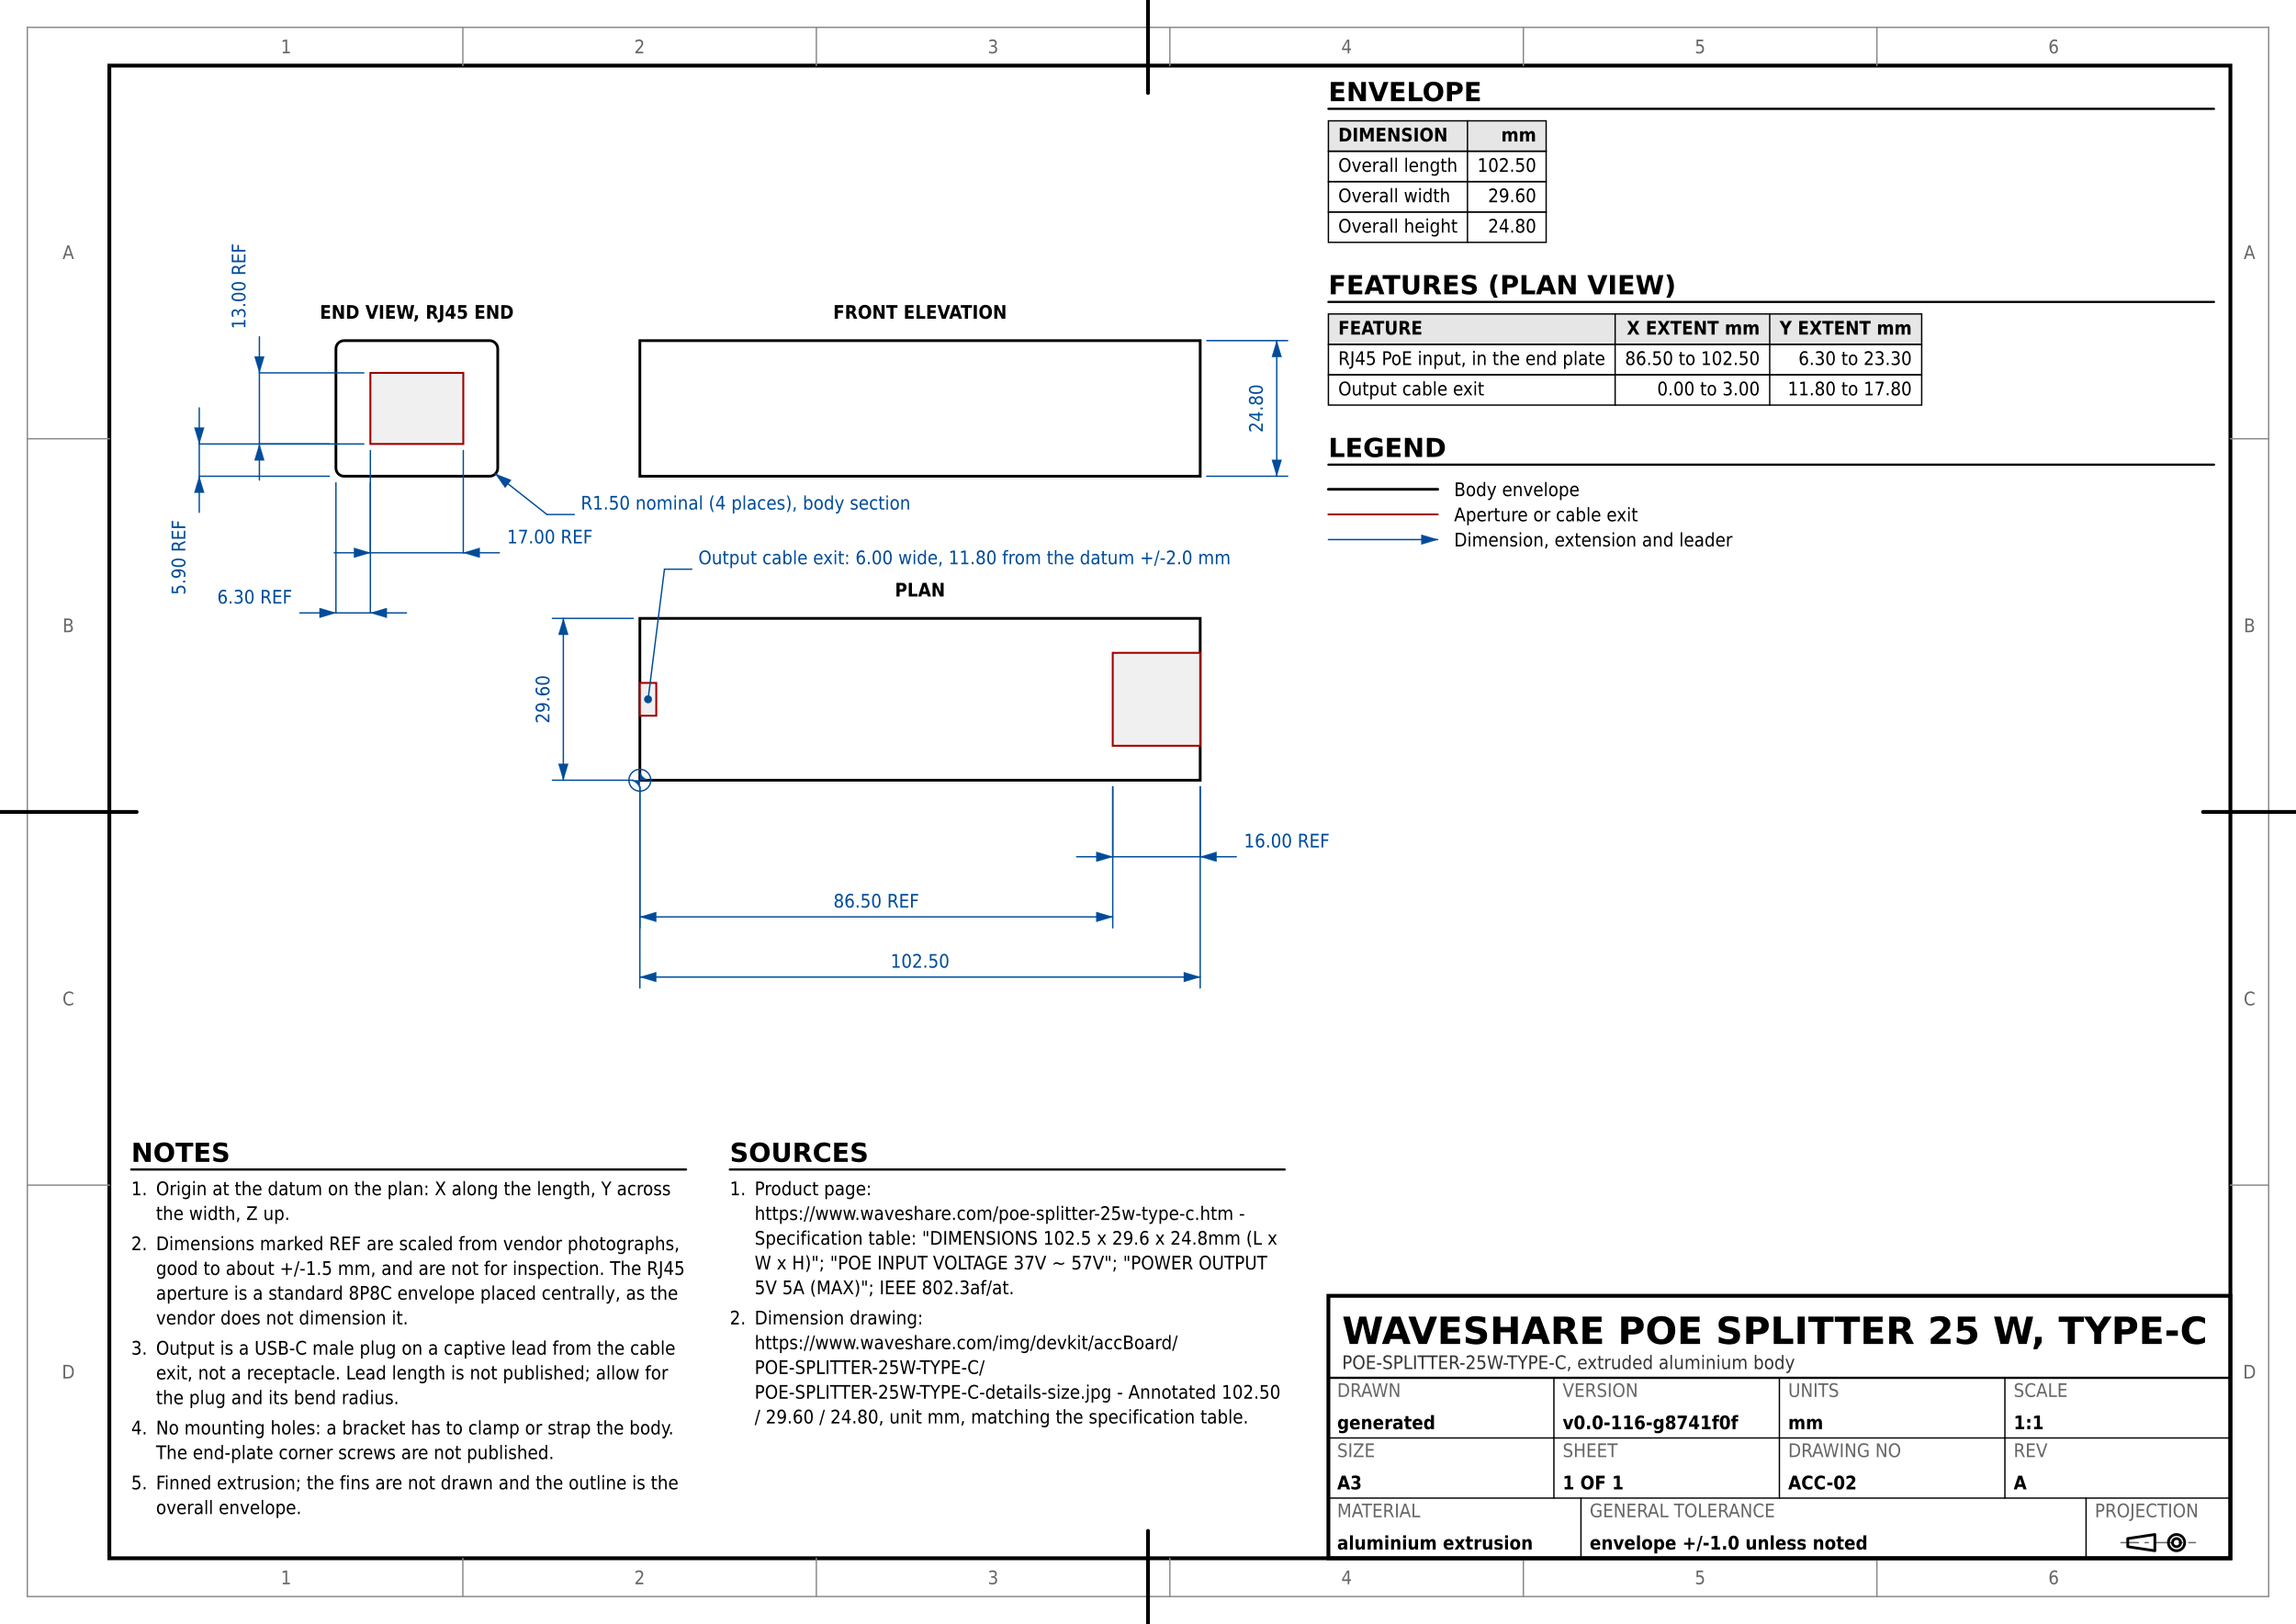
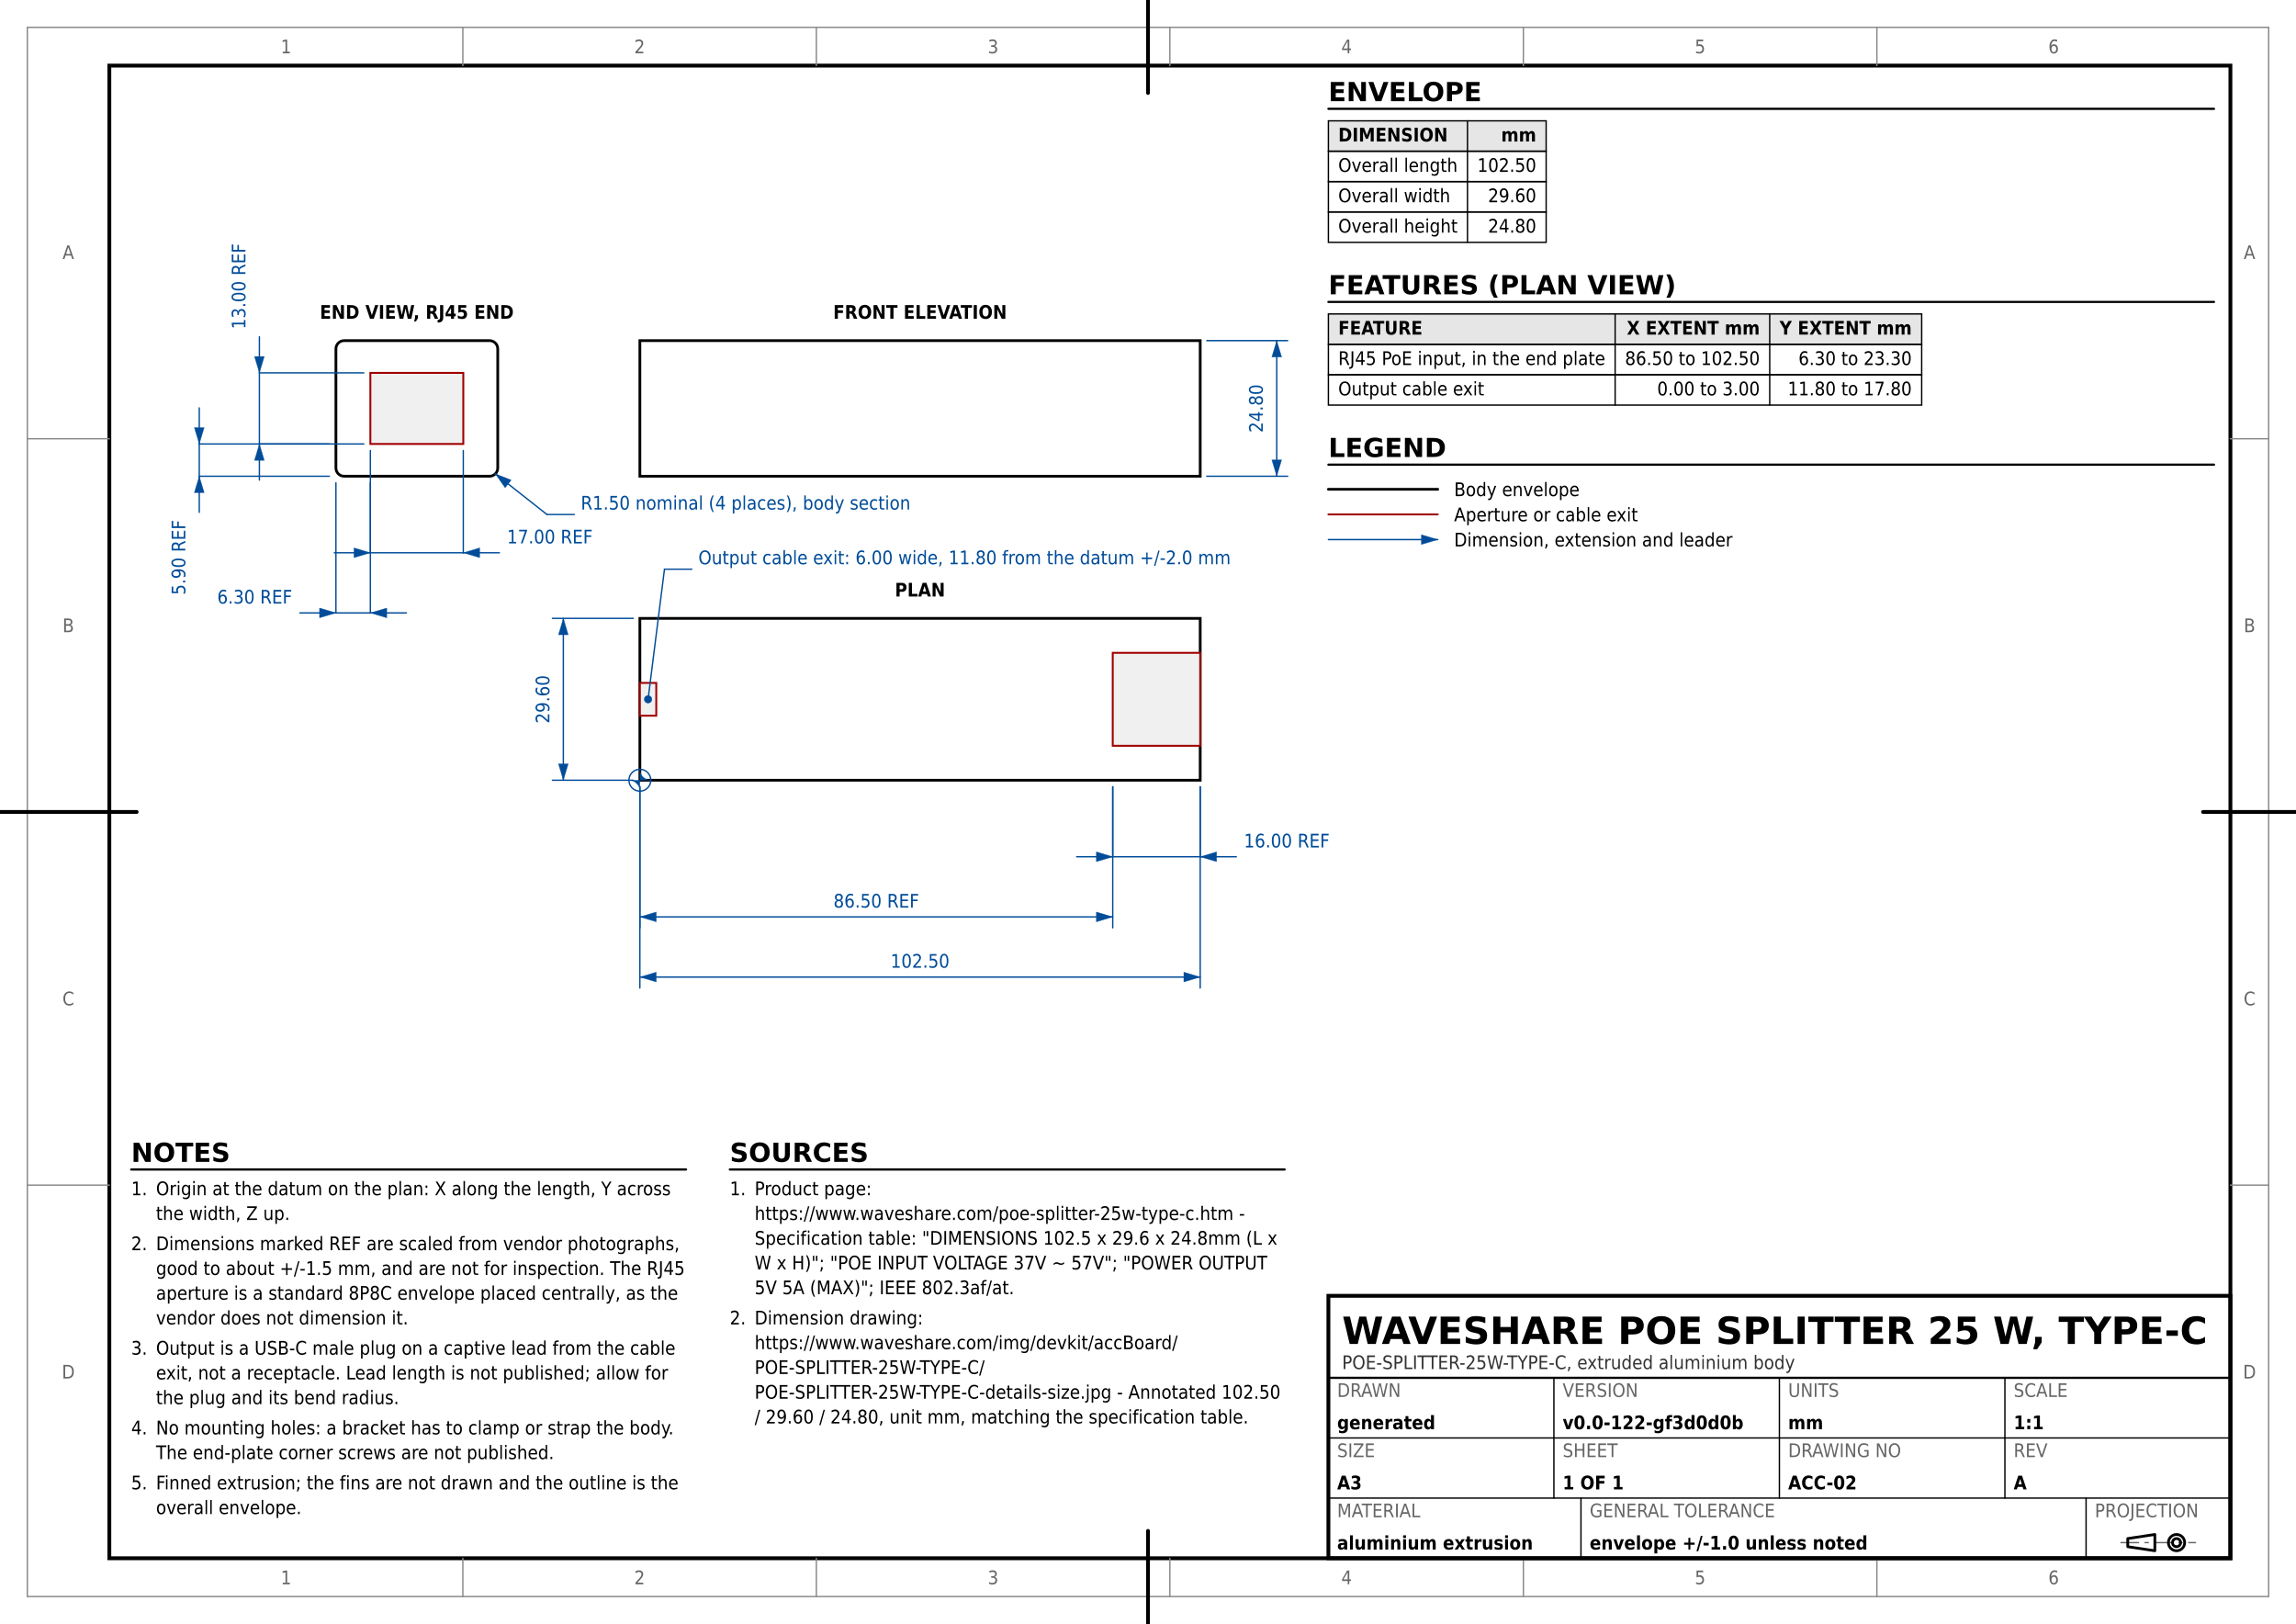
<svg xmlns="http://www.w3.org/2000/svg" version="1.1" width="420mm" height="297mm" viewBox="0 0 420 297">
  <rect width="100%" height="100%" fill="#ffffff" />
  <rect x="5" y="5" width="410" height="287" fill="none" stroke="#888888" stroke-width="0.25" />
  <rect x="20" y="12" width="388" height="273" fill="none" stroke="#000000" stroke-width="0.7" />
  <text x="52.333" y="289.75" font-family="DejaVu Sans Condensed, DejaVu Sans, Liberation Sans, sans-serif" font-size="3.429" fill="#666666" text-anchor="middle">1</text>
  <text x="52.333" y="9.75" font-family="DejaVu Sans Condensed, DejaVu Sans, Liberation Sans, sans-serif" font-size="3.429" fill="#666666" text-anchor="middle">1</text>
  <line x1="84.667" y1="292" x2="84.667" y2="285" stroke="#888888" stroke-width="0.25" stroke-linecap="round" />
  <line x1="84.667" y1="12" x2="84.667" y2="5" stroke="#888888" stroke-width="0.25" stroke-linecap="round" />
  <text x="117" y="289.75" font-family="DejaVu Sans Condensed, DejaVu Sans, Liberation Sans, sans-serif" font-size="3.429" fill="#666666" text-anchor="middle">2</text>
  <text x="117" y="9.75" font-family="DejaVu Sans Condensed, DejaVu Sans, Liberation Sans, sans-serif" font-size="3.429" fill="#666666" text-anchor="middle">2</text>
  <line x1="149.333" y1="292" x2="149.333" y2="285" stroke="#888888" stroke-width="0.25" stroke-linecap="round" />
  <line x1="149.333" y1="12" x2="149.333" y2="5" stroke="#888888" stroke-width="0.25" stroke-linecap="round" />
  <text x="181.667" y="289.75" font-family="DejaVu Sans Condensed, DejaVu Sans, Liberation Sans, sans-serif" font-size="3.429" fill="#666666" text-anchor="middle">3</text>
  <text x="181.667" y="9.75" font-family="DejaVu Sans Condensed, DejaVu Sans, Liberation Sans, sans-serif" font-size="3.429" fill="#666666" text-anchor="middle">3</text>
  <line x1="214" y1="292" x2="214" y2="285" stroke="#888888" stroke-width="0.25" stroke-linecap="round" />
  <line x1="214" y1="12" x2="214" y2="5" stroke="#888888" stroke-width="0.25" stroke-linecap="round" />
  <text x="246.333" y="289.75" font-family="DejaVu Sans Condensed, DejaVu Sans, Liberation Sans, sans-serif" font-size="3.429" fill="#666666" text-anchor="middle">4</text>
  <text x="246.333" y="9.75" font-family="DejaVu Sans Condensed, DejaVu Sans, Liberation Sans, sans-serif" font-size="3.429" fill="#666666" text-anchor="middle">4</text>
  <line x1="278.667" y1="292" x2="278.667" y2="285" stroke="#888888" stroke-width="0.25" stroke-linecap="round" />
  <line x1="278.667" y1="12" x2="278.667" y2="5" stroke="#888888" stroke-width="0.25" stroke-linecap="round" />
  <text x="311" y="289.75" font-family="DejaVu Sans Condensed, DejaVu Sans, Liberation Sans, sans-serif" font-size="3.429" fill="#666666" text-anchor="middle">5</text>
  <text x="311" y="9.75" font-family="DejaVu Sans Condensed, DejaVu Sans, Liberation Sans, sans-serif" font-size="3.429" fill="#666666" text-anchor="middle">5</text>
  <line x1="343.333" y1="292" x2="343.333" y2="285" stroke="#888888" stroke-width="0.25" stroke-linecap="round" />
  <line x1="343.333" y1="12" x2="343.333" y2="5" stroke="#888888" stroke-width="0.25" stroke-linecap="round" />
  <text x="375.667" y="289.75" font-family="DejaVu Sans Condensed, DejaVu Sans, Liberation Sans, sans-serif" font-size="3.429" fill="#666666" text-anchor="middle">6</text>
  <text x="375.667" y="9.75" font-family="DejaVu Sans Condensed, DejaVu Sans, Liberation Sans, sans-serif" font-size="3.429" fill="#666666" text-anchor="middle">6</text>
  <text x="12.5" y="252.125" font-family="DejaVu Sans Condensed, DejaVu Sans, Liberation Sans, sans-serif" font-size="3.429" fill="#666666" text-anchor="middle">D</text>
  <text x="411.5" y="252.125" font-family="DejaVu Sans Condensed, DejaVu Sans, Liberation Sans, sans-serif" font-size="3.429" fill="#666666" text-anchor="middle">D</text>
  <line x1="5" y1="216.75" x2="20" y2="216.75" stroke="#888888" stroke-width="0.25" stroke-linecap="round" />
  <line x1="408" y1="216.75" x2="415" y2="216.75" stroke="#888888" stroke-width="0.25" stroke-linecap="round" />
  <text x="12.5" y="183.875" font-family="DejaVu Sans Condensed, DejaVu Sans, Liberation Sans, sans-serif" font-size="3.429" fill="#666666" text-anchor="middle">C</text>
  <text x="411.5" y="183.875" font-family="DejaVu Sans Condensed, DejaVu Sans, Liberation Sans, sans-serif" font-size="3.429" fill="#666666" text-anchor="middle">C</text>
  <line x1="5" y1="148.5" x2="20" y2="148.5" stroke="#888888" stroke-width="0.25" stroke-linecap="round" />
  <line x1="408" y1="148.5" x2="415" y2="148.5" stroke="#888888" stroke-width="0.25" stroke-linecap="round" />
  <text x="12.5" y="115.625" font-family="DejaVu Sans Condensed, DejaVu Sans, Liberation Sans, sans-serif" font-size="3.429" fill="#666666" text-anchor="middle">B</text>
  <text x="411.5" y="115.625" font-family="DejaVu Sans Condensed, DejaVu Sans, Liberation Sans, sans-serif" font-size="3.429" fill="#666666" text-anchor="middle">B</text>
  <line x1="5" y1="80.25" x2="20" y2="80.25" stroke="#888888" stroke-width="0.25" stroke-linecap="round" />
  <line x1="408" y1="80.25" x2="415" y2="80.25" stroke="#888888" stroke-width="0.25" stroke-linecap="round" />
  <text x="12.5" y="47.375" font-family="DejaVu Sans Condensed, DejaVu Sans, Liberation Sans, sans-serif" font-size="3.429" fill="#666666" text-anchor="middle">A</text>
  <text x="411.5" y="47.375" font-family="DejaVu Sans Condensed, DejaVu Sans, Liberation Sans, sans-serif" font-size="3.429" fill="#666666" text-anchor="middle">A</text>
  <line x1="210" y1="297" x2="210" y2="280" stroke="#000000" stroke-width="0.7" stroke-linecap="round" />
  <line x1="210" y1="17" x2="210" y2="0" stroke="#000000" stroke-width="0.7" stroke-linecap="round" />
  <line x1="0" y1="148.5" x2="25" y2="148.5" stroke="#000000" stroke-width="0.7" stroke-linecap="round" />
  <line x1="403" y1="148.5" x2="420" y2="148.5" stroke="#000000" stroke-width="0.7" stroke-linecap="round" />
  <rect x="117.05" y="62.3" width="102.5" height="24.8" fill="none" stroke="#000000" stroke-width="0.5" />
  <rect x="117.05" y="113.1" width="102.5" height="29.6" fill="none" stroke="#000000" stroke-width="0.5" />
  <rect x="61.45" y="62.3" width="29.6" height="24.8" fill="none" stroke="#000000" stroke-width="0.5" rx="1.5" ry="1.5" />
  <text x="168.3" y="58.3" font-family="DejaVu Sans Condensed, DejaVu Sans, Liberation Sans, sans-serif" font-size="3.429" fill="#000000" text-anchor="middle" font-weight="bold">FRONT ELEVATION</text>
  <text x="168.3" y="109.1" font-family="DejaVu Sans Condensed, DejaVu Sans, Liberation Sans, sans-serif" font-size="3.429" fill="#000000" text-anchor="middle" font-weight="bold">PLAN</text>
  <text x="76.25" y="58.3" font-family="DejaVu Sans Condensed, DejaVu Sans, Liberation Sans, sans-serif" font-size="3.429" fill="#000000" text-anchor="middle" font-weight="bold">END VIEW, RJ45 END</text>
  <rect x="203.55" y="119.4" width="16" height="17" fill="#f0f0f0" stroke="#a00000" stroke-width="0.35" />
  <rect x="67.75" y="68.2" width="17" height="13" fill="#f0f0f0" stroke="#a00000" stroke-width="0.35" />
  <line x1="67.75" y1="82.4" x2="67.75" y2="101.1" stroke="#004c99" stroke-width="0.25" stroke-linecap="round" />
  <line x1="84.75" y1="82.4" x2="84.75" y2="101.1" stroke="#004c99" stroke-width="0.25" stroke-linecap="round" />
  <line x1="67.75" y1="101.1" x2="84.75" y2="101.1" stroke="#004c99" stroke-width="0.25" stroke-linecap="round" />
  <polygon points="67.75,101.1 64.75,100.2 64.75,102" fill="#004c99" stroke="#004c99" stroke-width="0.05" stroke-linejoin="round" />
  <polygon points="84.75,101.1 87.75,102 87.75,100.2" fill="#004c99" stroke="#004c99" stroke-width="0.05" stroke-linejoin="round" />
  <line x1="61.15" y1="101.1" x2="67.75" y2="101.1" stroke="#004c99" stroke-width="0.25" stroke-linecap="round" />
  <line x1="84.75" y1="101.1" x2="91.35" y2="101.1" stroke="#004c99" stroke-width="0.25" stroke-linecap="round" />
  <text x="92.75" y="99.391" font-family="DejaVu Sans Condensed, DejaVu Sans, Liberation Sans, sans-serif" font-size="3.429" fill="#004c99" text-anchor="start">17.00 REF</text>
  <line x1="61.45" y1="88.3" x2="61.45" y2="112.1" stroke="#004c99" stroke-width="0.25" stroke-linecap="round" />
  <line x1="67.75" y1="88.3" x2="67.75" y2="112.1" stroke="#004c99" stroke-width="0.25" stroke-linecap="round" />
  <line x1="61.45" y1="112.1" x2="67.75" y2="112.1" stroke="#004c99" stroke-width="0.25" stroke-linecap="round" />
  <polygon points="61.45,112.1 58.45,111.2 58.45,113" fill="#004c99" stroke="#004c99" stroke-width="0.05" stroke-linejoin="round" />
  <polygon points="67.75,112.1 70.75,113 70.75,111.2" fill="#004c99" stroke="#004c99" stroke-width="0.05" stroke-linejoin="round" />
  <line x1="54.85" y1="112.1" x2="61.45" y2="112.1" stroke="#004c99" stroke-width="0.25" stroke-linecap="round" />
  <line x1="67.75" y1="112.1" x2="74.35" y2="112.1" stroke="#004c99" stroke-width="0.25" stroke-linecap="round" />
  <text x="53.45" y="110.391" font-family="DejaVu Sans Condensed, DejaVu Sans, Liberation Sans, sans-serif" font-size="3.429" fill="#004c99" text-anchor="end">6.30 REF</text>
  <line x1="66.55" y1="81.2" x2="47.45" y2="81.2" stroke="#004c99" stroke-width="0.25" stroke-linecap="round" />
  <line x1="66.55" y1="68.2" x2="47.45" y2="68.2" stroke="#004c99" stroke-width="0.25" stroke-linecap="round" />
  <line x1="47.45" y1="81.2" x2="47.45" y2="68.2" stroke="#004c99" stroke-width="0.25" stroke-linecap="round" />
  <polygon points="47.45,81.2 46.55,84.2 48.35,84.2" fill="#004c99" stroke="#004c99" stroke-width="0.05" stroke-linejoin="round" />
  <polygon points="47.45,68.2 48.35,65.2 46.55,65.2" fill="#004c99" stroke="#004c99" stroke-width="0.05" stroke-linejoin="round" />
  <line x1="47.45" y1="87.8" x2="47.45" y2="81.2" stroke="#004c99" stroke-width="0.25" stroke-linecap="round" />
  <line x1="47.45" y1="68.2" x2="47.45" y2="61.6" stroke="#004c99" stroke-width="0.25" stroke-linecap="round" />
  <text x="44.895" y="60.2" font-family="DejaVu Sans Condensed, DejaVu Sans, Liberation Sans, sans-serif" font-size="3.429" fill="#004c99" text-anchor="start" transform="rotate(-90 44.8953 60.2)">13.00 REF</text>
  <line x1="60.25" y1="87.1" x2="36.45" y2="87.1" stroke="#004c99" stroke-width="0.25" stroke-linecap="round" />
  <line x1="60.25" y1="81.2" x2="36.45" y2="81.2" stroke="#004c99" stroke-width="0.25" stroke-linecap="round" />
  <line x1="36.45" y1="87.1" x2="36.45" y2="81.2" stroke="#004c99" stroke-width="0.25" stroke-linecap="round" />
  <polygon points="36.45,87.1 35.55,90.1 37.35,90.1" fill="#004c99" stroke="#004c99" stroke-width="0.05" stroke-linejoin="round" />
  <polygon points="36.45,81.2 37.35,78.2 35.55,78.2" fill="#004c99" stroke="#004c99" stroke-width="0.05" stroke-linejoin="round" />
  <line x1="36.45" y1="93.7" x2="36.45" y2="87.1" stroke="#004c99" stroke-width="0.25" stroke-linecap="round" />
  <line x1="36.45" y1="81.2" x2="36.45" y2="74.6" stroke="#004c99" stroke-width="0.25" stroke-linecap="round" />
  <text x="33.895" y="95.1" font-family="DejaVu Sans Condensed, DejaVu Sans, Liberation Sans, sans-serif" font-size="3.429" fill="#004c99" text-anchor="end" transform="rotate(-90 33.8953 95.1)">5.90 REF</text>
  <line x1="203.55" y1="143.9" x2="203.55" y2="156.7" stroke="#004c99" stroke-width="0.25" stroke-linecap="round" />
  <line x1="219.55" y1="143.9" x2="219.55" y2="156.7" stroke="#004c99" stroke-width="0.25" stroke-linecap="round" />
  <line x1="203.55" y1="156.7" x2="219.55" y2="156.7" stroke="#004c99" stroke-width="0.25" stroke-linecap="round" />
  <polygon points="203.55,156.7 200.55,155.8 200.55,157.6" fill="#004c99" stroke="#004c99" stroke-width="0.05" stroke-linejoin="round" />
  <polygon points="219.55,156.7 222.55,157.6 222.55,155.8" fill="#004c99" stroke="#004c99" stroke-width="0.05" stroke-linejoin="round" />
  <line x1="196.95" y1="156.7" x2="203.55" y2="156.7" stroke="#004c99" stroke-width="0.25" stroke-linecap="round" />
  <line x1="219.55" y1="156.7" x2="226.15" y2="156.7" stroke="#004c99" stroke-width="0.25" stroke-linecap="round" />
  <text x="227.55" y="154.991" font-family="DejaVu Sans Condensed, DejaVu Sans, Liberation Sans, sans-serif" font-size="3.429" fill="#004c99" text-anchor="start">16.00 REF</text>
  <line x1="117.05" y1="143.9" x2="117.05" y2="169.7" stroke="#004c99" stroke-width="0.25" stroke-linecap="round" />
  <line x1="203.55" y1="143.9" x2="203.55" y2="169.7" stroke="#004c99" stroke-width="0.25" stroke-linecap="round" />
  <line x1="117.05" y1="167.7" x2="203.55" y2="167.7" stroke="#004c99" stroke-width="0.25" stroke-linecap="round" />
  <polygon points="117.05,167.7 120.05,168.6 120.05,166.8" fill="#004c99" stroke="#004c99" stroke-width="0.05" stroke-linejoin="round" />
  <polygon points="203.55,167.7 200.55,166.8 200.55,168.6" fill="#004c99" stroke="#004c99" stroke-width="0.05" stroke-linejoin="round" />
  <text x="160.3" y="165.991" font-family="DejaVu Sans Condensed, DejaVu Sans, Liberation Sans, sans-serif" font-size="3.429" fill="#004c99" text-anchor="middle">86.50 REF</text>
  <rect x="117.05" y="124.9" width="3" height="6" fill="#f0f0f0" stroke="#a00000" stroke-width="0.35" />
  <circle cx="118.55" cy="127.9" r="0.7" fill="#004c99" stroke="#004c99" stroke-width="0.05" />
  <line x1="118.55" y1="127.9" x2="121.55" y2="104.1" stroke="#004c99" stroke-width="0.25" stroke-linecap="round" />
  <line x1="121.55" y1="104.1" x2="126.55" y2="104.1" stroke="#004c99" stroke-width="0.25" stroke-linecap="round" />
  <text x="127.75" y="103.2" font-family="DejaVu Sans Condensed, DejaVu Sans, Liberation Sans, sans-serif" font-size="3.429" fill="#004c99" text-anchor="start">Output cable exit: 6.00 wide, 11.80 from the datum +/-2.0 mm</text>
  <line x1="117.05" y1="143.9" x2="117.05" y2="180.7" stroke="#004c99" stroke-width="0.25" stroke-linecap="round" />
  <line x1="219.55" y1="143.9" x2="219.55" y2="180.7" stroke="#004c99" stroke-width="0.25" stroke-linecap="round" />
  <line x1="117.05" y1="178.7" x2="219.55" y2="178.7" stroke="#004c99" stroke-width="0.25" stroke-linecap="round" />
  <polygon points="117.05,178.7 120.05,179.6 120.05,177.8" fill="#004c99" stroke="#004c99" stroke-width="0.05" stroke-linejoin="round" />
  <polygon points="219.55,178.7 216.55,177.8 216.55,179.6" fill="#004c99" stroke="#004c99" stroke-width="0.05" stroke-linejoin="round" />
  <text x="168.3" y="176.991" font-family="DejaVu Sans Condensed, DejaVu Sans, Liberation Sans, sans-serif" font-size="3.429" fill="#004c99" text-anchor="middle">102.50</text>
  <line x1="115.85" y1="142.7" x2="101.05" y2="142.7" stroke="#004c99" stroke-width="0.25" stroke-linecap="round" />
  <line x1="115.85" y1="113.1" x2="101.05" y2="113.1" stroke="#004c99" stroke-width="0.25" stroke-linecap="round" />
  <line x1="103.05" y1="142.7" x2="103.05" y2="113.1" stroke="#004c99" stroke-width="0.25" stroke-linecap="round" />
  <polygon points="103.05,142.7 103.95,139.7 102.15,139.7" fill="#004c99" stroke="#004c99" stroke-width="0.05" stroke-linejoin="round" />
  <polygon points="103.05,113.1 102.15,116.1 103.95,116.1" fill="#004c99" stroke="#004c99" stroke-width="0.05" stroke-linejoin="round" />
  <text x="100.495" y="127.9" font-family="DejaVu Sans Condensed, DejaVu Sans, Liberation Sans, sans-serif" font-size="3.429" fill="#004c99" text-anchor="middle" transform="rotate(-90 100.4953 127.9)">29.60</text>
  <line x1="220.75" y1="87.1" x2="235.55" y2="87.1" stroke="#004c99" stroke-width="0.25" stroke-linecap="round" />
  <line x1="220.75" y1="62.3" x2="235.55" y2="62.3" stroke="#004c99" stroke-width="0.25" stroke-linecap="round" />
  <line x1="233.55" y1="87.1" x2="233.55" y2="62.3" stroke="#004c99" stroke-width="0.25" stroke-linecap="round" />
  <polygon points="233.55,87.1 234.45,84.1 232.65,84.1" fill="#004c99" stroke="#004c99" stroke-width="0.05" stroke-linejoin="round" />
  <polygon points="233.55,62.3 232.65,65.3 234.45,65.3" fill="#004c99" stroke="#004c99" stroke-width="0.05" stroke-linejoin="round" />
  <text x="230.995" y="74.7" font-family="DejaVu Sans Condensed, DejaVu Sans, Liberation Sans, sans-serif" font-size="3.429" fill="#004c99" text-anchor="middle" transform="rotate(-90 230.9953 74.7)">24.80</text>
  <polygon points="90.6,86.65 92.399,89.214 93.513,87.8" fill="#004c99" stroke="#004c99" stroke-width="0.05" stroke-linejoin="round" />
  <line x1="90.6" y1="86.65" x2="100.05" y2="94.1" stroke="#004c99" stroke-width="0.25" stroke-linecap="round" />
  <line x1="100.05" y1="94.1" x2="105.05" y2="94.1" stroke="#004c99" stroke-width="0.25" stroke-linecap="round" />
  <text x="106.25" y="93.2" font-family="DejaVu Sans Condensed, DejaVu Sans, Liberation Sans, sans-serif" font-size="3.429" fill="#004c99" text-anchor="start">R1.50 nominal (4 places), body section</text>
  <circle cx="117.05" cy="142.7" r="2" fill="none" stroke="#004c99" stroke-width="0.25" />
  <path d="M 117.05 142.7 L 119.05 142.7 A 2.0 2.0 0 0 1 117.05 140.7 Z" fill="#004c99" stroke="#004c99" stroke-width="0.05" stroke-linejoin="round" stroke-linecap="round" />
  <path d="M 117.05 142.7 L 115.05 142.7 A 2.0 2.0 0 0 1 117.05 144.7 Z" fill="#004c99" stroke="#004c99" stroke-width="0.05" stroke-linejoin="round" stroke-linecap="round" />
  <text x="243" y="18.5" font-family="DejaVu Sans, Liberation Sans, sans-serif" font-size="4.801" fill="#000000" text-anchor="start" font-weight="bold">ENVELOPE</text>
  <line x1="243" y1="19.9" x2="405" y2="19.9" stroke="#000000" stroke-width="0.4" stroke-linecap="round" />
  <rect x="243" y="22.1" width="39.833" height="5.556" fill="#e6e6e6" stroke="#000000" stroke-width="0.25" />
  <text x="244.8" y="25.878" font-family="DejaVu Sans Condensed, DejaVu Sans, Liberation Sans, sans-serif" font-size="3.429" fill="#000000" text-anchor="start" font-weight="bold">DIMENSION</text>
  <text x="281.033" y="25.878" font-family="DejaVu Sans Condensed, DejaVu Sans, Liberation Sans, sans-serif" font-size="3.429" fill="#000000" text-anchor="end" font-weight="bold">mm</text>
  <rect x="243" y="27.656" width="39.833" height="5.556" fill="none" stroke="#000000" stroke-width="0.25" />
  <text x="244.8" y="31.433" font-family="DejaVu Sans Condensed, DejaVu Sans, Liberation Sans, sans-serif" font-size="3.429" fill="#000000" text-anchor="start">Overall length</text>
  <text x="281.033" y="31.433" font-family="DejaVu Sans Condensed, DejaVu Sans, Liberation Sans, sans-serif" font-size="3.429" fill="#000000" text-anchor="end">102.50</text>
  <rect x="243" y="33.211" width="39.833" height="5.556" fill="none" stroke="#000000" stroke-width="0.25" />
  <text x="244.8" y="36.989" font-family="DejaVu Sans Condensed, DejaVu Sans, Liberation Sans, sans-serif" font-size="3.429" fill="#000000" text-anchor="start">Overall width</text>
  <text x="281.033" y="36.989" font-family="DejaVu Sans Condensed, DejaVu Sans, Liberation Sans, sans-serif" font-size="3.429" fill="#000000" text-anchor="end">29.60</text>
  <rect x="243" y="38.767" width="39.833" height="5.556" fill="none" stroke="#000000" stroke-width="0.25" />
  <text x="244.8" y="42.544" font-family="DejaVu Sans Condensed, DejaVu Sans, Liberation Sans, sans-serif" font-size="3.429" fill="#000000" text-anchor="start">Overall height</text>
  <text x="281.033" y="42.544" font-family="DejaVu Sans Condensed, DejaVu Sans, Liberation Sans, sans-serif" font-size="3.429" fill="#000000" text-anchor="end">24.80</text>
  <line x1="268.441" y1="22.1" x2="268.441" y2="44.322" stroke="#000000" stroke-width="0.25" stroke-linecap="round" />
  <text x="243" y="53.822" font-family="DejaVu Sans, Liberation Sans, sans-serif" font-size="4.801" fill="#000000" text-anchor="start" font-weight="bold">FEATURES (PLAN VIEW)</text>
  <line x1="243" y1="55.222" x2="405" y2="55.222" stroke="#000000" stroke-width="0.4" stroke-linecap="round" />
  <rect x="243" y="57.422" width="108.528" height="5.556" fill="#e6e6e6" stroke="#000000" stroke-width="0.25" />
  <text x="244.8" y="61.2" font-family="DejaVu Sans Condensed, DejaVu Sans, Liberation Sans, sans-serif" font-size="3.429" fill="#000000" text-anchor="start" font-weight="bold">FEATURE</text>
  <text x="321.929" y="61.2" font-family="DejaVu Sans Condensed, DejaVu Sans, Liberation Sans, sans-serif" font-size="3.429" fill="#000000" text-anchor="end" font-weight="bold">X EXTENT mm</text>
  <text x="349.728" y="61.2" font-family="DejaVu Sans Condensed, DejaVu Sans, Liberation Sans, sans-serif" font-size="3.429" fill="#000000" text-anchor="end" font-weight="bold">Y EXTENT mm</text>
  <rect x="243" y="62.978" width="108.528" height="5.556" fill="none" stroke="#000000" stroke-width="0.25" />
  <text x="244.8" y="66.756" font-family="DejaVu Sans Condensed, DejaVu Sans, Liberation Sans, sans-serif" font-size="3.429" fill="#000000" text-anchor="start">RJ45 PoE input, in the end plate</text>
  <text x="321.929" y="66.756" font-family="DejaVu Sans Condensed, DejaVu Sans, Liberation Sans, sans-serif" font-size="3.429" fill="#000000" text-anchor="end">86.50 to 102.50</text>
  <text x="349.728" y="66.756" font-family="DejaVu Sans Condensed, DejaVu Sans, Liberation Sans, sans-serif" font-size="3.429" fill="#000000" text-anchor="end">6.30 to 23.30</text>
  <rect x="243" y="68.533" width="108.528" height="5.556" fill="none" stroke="#000000" stroke-width="0.25" />
  <text x="244.8" y="72.311" font-family="DejaVu Sans Condensed, DejaVu Sans, Liberation Sans, sans-serif" font-size="3.429" fill="#000000" text-anchor="start">Output cable exit</text>
  <text x="321.929" y="72.311" font-family="DejaVu Sans Condensed, DejaVu Sans, Liberation Sans, sans-serif" font-size="3.429" fill="#000000" text-anchor="end">0.00 to 3.00</text>
  <text x="349.728" y="72.311" font-family="DejaVu Sans Condensed, DejaVu Sans, Liberation Sans, sans-serif" font-size="3.429" fill="#000000" text-anchor="end">11.80 to 17.80</text>
  <line x1="295.452" y1="57.422" x2="295.452" y2="74.089" stroke="#000000" stroke-width="0.25" stroke-linecap="round" />
  <line x1="323.729" y1="57.422" x2="323.729" y2="74.089" stroke="#000000" stroke-width="0.25" stroke-linecap="round" />
  <text x="243" y="83.589" font-family="DejaVu Sans, Liberation Sans, sans-serif" font-size="4.801" fill="#000000" text-anchor="start" font-weight="bold">LEGEND</text>
  <line x1="243" y1="84.989" x2="405" y2="84.989" stroke="#000000" stroke-width="0.4" stroke-linecap="round" />
  <line x1="243" y1="89.489" x2="263" y2="89.489" stroke="#000000" stroke-width="0.5" stroke-linecap="round" />
  <text x="266" y="90.739" font-family="DejaVu Sans Condensed, DejaVu Sans, Liberation Sans, sans-serif" font-size="3.429" fill="#000000" text-anchor="start">Body envelope</text>
  <line x1="243" y1="94.089" x2="263" y2="94.089" stroke="#a00000" stroke-width="0.35" stroke-linecap="round" />
  <text x="266" y="95.339" font-family="DejaVu Sans Condensed, DejaVu Sans, Liberation Sans, sans-serif" font-size="3.429" fill="#000000" text-anchor="start">Aperture or cable exit</text>
  <line x1="243" y1="98.689" x2="263" y2="98.689" stroke="#004c99" stroke-width="0.25" stroke-linecap="round" />
  <polygon points="263,98.689 260,97.789 260,99.589" fill="#004c99" stroke="#004c99" stroke-width="0.05" stroke-linejoin="round" />
  <text x="266" y="99.939" font-family="DejaVu Sans Condensed, DejaVu Sans, Liberation Sans, sans-serif" font-size="3.429" fill="#000000" text-anchor="start">Dimension, extension and leader</text>
  <text x="24" y="212.5" font-family="DejaVu Sans, Liberation Sans, sans-serif" font-size="4.801" fill="#000000" text-anchor="start" font-weight="bold">NOTES</text>
  <line x1="24" y1="213.9" x2="125.5" y2="213.9" stroke="#000000" stroke-width="0.4" stroke-linecap="round" />
  <text x="24" y="218.6" font-family="DejaVu Sans Condensed, DejaVu Sans, Liberation Sans, sans-serif" font-size="3.429" fill="#000000" text-anchor="start">1.</text>
  <text x="28.542" y="218.6" font-family="DejaVu Sans Condensed, DejaVu Sans, Liberation Sans, sans-serif" font-size="3.429" fill="#000000" text-anchor="start">Origin at the datum on the plan: X along the length, Y across</text>
  <text x="28.542" y="223.127" font-family="DejaVu Sans Condensed, DejaVu Sans, Liberation Sans, sans-serif" font-size="3.429" fill="#000000" text-anchor="start">the width, Z up.</text>
  <text x="24" y="228.654" font-family="DejaVu Sans Condensed, DejaVu Sans, Liberation Sans, sans-serif" font-size="3.429" fill="#000000" text-anchor="start">2.</text>
  <text x="28.542" y="228.654" font-family="DejaVu Sans Condensed, DejaVu Sans, Liberation Sans, sans-serif" font-size="3.429" fill="#000000" text-anchor="start">Dimensions marked REF are scaled from vendor photographs,</text>
  <text x="28.542" y="233.18" font-family="DejaVu Sans Condensed, DejaVu Sans, Liberation Sans, sans-serif" font-size="3.429" fill="#000000" text-anchor="start">good to about +/-1.5 mm, and are not for inspection. The RJ45</text>
  <text x="28.542" y="237.707" font-family="DejaVu Sans Condensed, DejaVu Sans, Liberation Sans, sans-serif" font-size="3.429" fill="#000000" text-anchor="start">aperture is a standard 8P8C envelope placed centrally, as the</text>
  <text x="28.542" y="242.234" font-family="DejaVu Sans Condensed, DejaVu Sans, Liberation Sans, sans-serif" font-size="3.429" fill="#000000" text-anchor="start">vendor does not dimension it.</text>
  <text x="24" y="247.761" font-family="DejaVu Sans Condensed, DejaVu Sans, Liberation Sans, sans-serif" font-size="3.429" fill="#000000" text-anchor="start">3.</text>
  <text x="28.542" y="247.761" font-family="DejaVu Sans Condensed, DejaVu Sans, Liberation Sans, sans-serif" font-size="3.429" fill="#000000" text-anchor="start">Output is a USB-C male plug on a captive lead from the cable</text>
  <text x="28.542" y="252.287" font-family="DejaVu Sans Condensed, DejaVu Sans, Liberation Sans, sans-serif" font-size="3.429" fill="#000000" text-anchor="start">exit, not a receptacle. Lead length is not published; allow for</text>
  <text x="28.542" y="256.814" font-family="DejaVu Sans Condensed, DejaVu Sans, Liberation Sans, sans-serif" font-size="3.429" fill="#000000" text-anchor="start">the plug and its bend radius.</text>
  <text x="24" y="262.341" font-family="DejaVu Sans Condensed, DejaVu Sans, Liberation Sans, sans-serif" font-size="3.429" fill="#000000" text-anchor="start">4.</text>
  <text x="28.542" y="262.341" font-family="DejaVu Sans Condensed, DejaVu Sans, Liberation Sans, sans-serif" font-size="3.429" fill="#000000" text-anchor="start">No mounting holes: a bracket has to clamp or strap the body.</text>
  <text x="28.542" y="266.868" font-family="DejaVu Sans Condensed, DejaVu Sans, Liberation Sans, sans-serif" font-size="3.429" fill="#000000" text-anchor="start">The end-plate corner screws are not published.</text>
  <text x="24" y="272.394" font-family="DejaVu Sans Condensed, DejaVu Sans, Liberation Sans, sans-serif" font-size="3.429" fill="#000000" text-anchor="start">5.</text>
  <text x="28.542" y="272.394" font-family="DejaVu Sans Condensed, DejaVu Sans, Liberation Sans, sans-serif" font-size="3.429" fill="#000000" text-anchor="start">Finned extrusion; the fins are not drawn and the outline is the</text>
  <text x="28.542" y="276.921" font-family="DejaVu Sans Condensed, DejaVu Sans, Liberation Sans, sans-serif" font-size="3.429" fill="#000000" text-anchor="start">overall envelope.</text>
  <text x="133.5" y="212.5" font-family="DejaVu Sans, Liberation Sans, sans-serif" font-size="4.801" fill="#000000" text-anchor="start" font-weight="bold">SOURCES</text>
  <line x1="133.5" y1="213.9" x2="235" y2="213.9" stroke="#000000" stroke-width="0.4" stroke-linecap="round" />
  <text x="133.5" y="218.6" font-family="DejaVu Sans Condensed, DejaVu Sans, Liberation Sans, sans-serif" font-size="3.429" fill="#000000" text-anchor="start">1.</text>
  <text x="138.042" y="218.6" font-family="DejaVu Sans Condensed, DejaVu Sans, Liberation Sans, sans-serif" font-size="3.429" fill="#000000" text-anchor="start">Product page:</text>
  <text x="138.042" y="223.127" font-family="DejaVu Sans Condensed, DejaVu Sans, Liberation Sans, sans-serif" font-size="3.429" fill="#000000" text-anchor="start">https://www.waveshare.com/poe-splitter-25w-type-c.htm -</text>
  <text x="138.042" y="227.654" font-family="DejaVu Sans Condensed, DejaVu Sans, Liberation Sans, sans-serif" font-size="3.429" fill="#000000" text-anchor="start">Specification table: "DIMENSIONS 102.5 x 29.6 x 24.8mm (L x</text>
  <text x="138.042" y="232.18" font-family="DejaVu Sans Condensed, DejaVu Sans, Liberation Sans, sans-serif" font-size="3.429" fill="#000000" text-anchor="start">W x H)"; "POE INPUT VOLTAGE 37V ~ 57V"; "POWER OUTPUT</text>
  <text x="138.042" y="236.707" font-family="DejaVu Sans Condensed, DejaVu Sans, Liberation Sans, sans-serif" font-size="3.429" fill="#000000" text-anchor="start">5V 5A (MAX)"; IEEE 802.3af/at.</text>
  <text x="133.5" y="242.234" font-family="DejaVu Sans Condensed, DejaVu Sans, Liberation Sans, sans-serif" font-size="3.429" fill="#000000" text-anchor="start">2.</text>
  <text x="138.042" y="242.234" font-family="DejaVu Sans Condensed, DejaVu Sans, Liberation Sans, sans-serif" font-size="3.429" fill="#000000" text-anchor="start">Dimension drawing:</text>
  <text x="138.042" y="246.761" font-family="DejaVu Sans Condensed, DejaVu Sans, Liberation Sans, sans-serif" font-size="3.429" fill="#000000" text-anchor="start">https://www.waveshare.com/img/devkit/accBoard/</text>
  <text x="138.042" y="251.287" font-family="DejaVu Sans Condensed, DejaVu Sans, Liberation Sans, sans-serif" font-size="3.429" fill="#000000" text-anchor="start">POE-SPLITTER-25W-TYPE-C/</text>
  <text x="138.042" y="255.814" font-family="DejaVu Sans Condensed, DejaVu Sans, Liberation Sans, sans-serif" font-size="3.429" fill="#000000" text-anchor="start">POE-SPLITTER-25W-TYPE-C-details-size.jpg - Annotated 102.50</text>
  <text x="138.042" y="260.341" font-family="DejaVu Sans Condensed, DejaVu Sans, Liberation Sans, sans-serif" font-size="3.429" fill="#000000" text-anchor="start">/ 29.60 / 24.80, unit mm, matching the specification table.</text>
  <rect x="243" y="237" width="165" height="48" fill="none" stroke="#000000" stroke-width="0.7" />
  <line x1="243" y1="252" x2="408" y2="252" stroke="#000000" stroke-width="0.4" stroke-linecap="round" />
  <text x="245.5" y="245.8" font-family="DejaVu Sans, Liberation Sans, sans-serif" font-size="6.859" fill="#000000" text-anchor="start" font-weight="bold">WAVESHARE POE SPLITTER 25 W, TYPE-C</text>
  <text x="245.5" y="250.4" font-family="DejaVu Sans Condensed, DejaVu Sans, Liberation Sans, sans-serif" font-size="3.429" fill="#333333" text-anchor="start">POE-SPLITTER-25W-TYPE-C, extruded aluminium body</text>
  <text x="244.6" y="255.5" font-family="DejaVu Sans Condensed, DejaVu Sans, Liberation Sans, sans-serif" font-size="3.429" fill="#666666" text-anchor="start">DRAWN</text>
  <text x="244.6" y="261.4" font-family="DejaVu Sans Condensed, DejaVu Sans, Liberation Sans, sans-serif" font-size="3.429" fill="#000000" text-anchor="start" font-weight="bold">generated</text>
  <line x1="284.25" y1="263" x2="284.25" y2="252" stroke="#000000" stroke-width="0.25" stroke-linecap="round" />
  <text x="285.85" y="255.5" font-family="DejaVu Sans Condensed, DejaVu Sans, Liberation Sans, sans-serif" font-size="3.429" fill="#666666" text-anchor="start">VERSION</text>
-   <text x="285.85" y="261.4" font-family="DejaVu Sans Condensed, DejaVu Sans, Liberation Sans, sans-serif" font-size="3.429" fill="#000000" text-anchor="start" font-weight="bold">v0.0-116-g8741f0f</text>
+   <text x="285.85" y="261.4" font-family="DejaVu Sans Condensed, DejaVu Sans, Liberation Sans, sans-serif" font-size="3.429" fill="#000000" text-anchor="start" font-weight="bold">v0.0-122-gf3d0d0b</text>
  <line x1="325.5" y1="263" x2="325.5" y2="252" stroke="#000000" stroke-width="0.25" stroke-linecap="round" />
  <text x="327.1" y="255.5" font-family="DejaVu Sans Condensed, DejaVu Sans, Liberation Sans, sans-serif" font-size="3.429" fill="#666666" text-anchor="start">UNITS</text>
  <text x="327.1" y="261.4" font-family="DejaVu Sans Condensed, DejaVu Sans, Liberation Sans, sans-serif" font-size="3.429" fill="#000000" text-anchor="start" font-weight="bold">mm</text>
  <line x1="366.75" y1="263" x2="366.75" y2="252" stroke="#000000" stroke-width="0.25" stroke-linecap="round" />
  <text x="368.35" y="255.5" font-family="DejaVu Sans Condensed, DejaVu Sans, Liberation Sans, sans-serif" font-size="3.429" fill="#666666" text-anchor="start">SCALE</text>
  <text x="368.35" y="261.4" font-family="DejaVu Sans Condensed, DejaVu Sans, Liberation Sans, sans-serif" font-size="3.429" fill="#000000" text-anchor="start" font-weight="bold">1:1</text>
  <line x1="243" y1="263" x2="284.25" y2="263" stroke="#000000" stroke-width="0.25" stroke-linecap="round" />
  <text x="244.6" y="266.5" font-family="DejaVu Sans Condensed, DejaVu Sans, Liberation Sans, sans-serif" font-size="3.429" fill="#666666" text-anchor="start">SIZE</text>
  <text x="244.6" y="272.4" font-family="DejaVu Sans Condensed, DejaVu Sans, Liberation Sans, sans-serif" font-size="3.429" fill="#000000" text-anchor="start" font-weight="bold">A3</text>
  <line x1="284.25" y1="274" x2="284.25" y2="263" stroke="#000000" stroke-width="0.25" stroke-linecap="round" />
  <line x1="284.25" y1="263" x2="325.5" y2="263" stroke="#000000" stroke-width="0.25" stroke-linecap="round" />
  <text x="285.85" y="266.5" font-family="DejaVu Sans Condensed, DejaVu Sans, Liberation Sans, sans-serif" font-size="3.429" fill="#666666" text-anchor="start">SHEET</text>
  <text x="285.85" y="272.4" font-family="DejaVu Sans Condensed, DejaVu Sans, Liberation Sans, sans-serif" font-size="3.429" fill="#000000" text-anchor="start" font-weight="bold">1 OF 1</text>
  <line x1="325.5" y1="274" x2="325.5" y2="263" stroke="#000000" stroke-width="0.25" stroke-linecap="round" />
  <line x1="325.5" y1="263" x2="366.75" y2="263" stroke="#000000" stroke-width="0.25" stroke-linecap="round" />
  <text x="327.1" y="266.5" font-family="DejaVu Sans Condensed, DejaVu Sans, Liberation Sans, sans-serif" font-size="3.429" fill="#666666" text-anchor="start">DRAWING NO</text>
  <text x="327.1" y="272.4" font-family="DejaVu Sans Condensed, DejaVu Sans, Liberation Sans, sans-serif" font-size="3.429" fill="#000000" text-anchor="start" font-weight="bold">ACC-02</text>
  <line x1="366.75" y1="274" x2="366.75" y2="263" stroke="#000000" stroke-width="0.25" stroke-linecap="round" />
  <line x1="366.75" y1="263" x2="408" y2="263" stroke="#000000" stroke-width="0.25" stroke-linecap="round" />
  <text x="368.35" y="266.5" font-family="DejaVu Sans Condensed, DejaVu Sans, Liberation Sans, sans-serif" font-size="3.429" fill="#666666" text-anchor="start">REV</text>
  <text x="368.35" y="272.4" font-family="DejaVu Sans Condensed, DejaVu Sans, Liberation Sans, sans-serif" font-size="3.429" fill="#000000" text-anchor="start" font-weight="bold">A</text>
  <line x1="243" y1="274" x2="408" y2="274" stroke="#000000" stroke-width="0.25" stroke-linecap="round" />
  <text x="244.6" y="277.5" font-family="DejaVu Sans Condensed, DejaVu Sans, Liberation Sans, sans-serif" font-size="3.429" fill="#666666" text-anchor="start">MATERIAL</text>
  <text x="244.6" y="283.4" font-family="DejaVu Sans Condensed, DejaVu Sans, Liberation Sans, sans-serif" font-size="3.429" fill="#000000" text-anchor="start" font-weight="bold">aluminium extrusion</text>
  <line x1="289.2" y1="285" x2="289.2" y2="274" stroke="#000000" stroke-width="0.25" stroke-linecap="round" />
  <text x="290.8" y="277.5" font-family="DejaVu Sans Condensed, DejaVu Sans, Liberation Sans, sans-serif" font-size="3.429" fill="#666666" text-anchor="start">GENERAL TOLERANCE</text>
  <text x="290.8" y="283.4" font-family="DejaVu Sans Condensed, DejaVu Sans, Liberation Sans, sans-serif" font-size="3.429" fill="#000000" text-anchor="start" font-weight="bold">envelope +/-1.0 unless noted</text>
  <line x1="381.6" y1="285" x2="381.6" y2="274" stroke="#000000" stroke-width="0.25" stroke-linecap="round" />
  <text x="383.2" y="277.5" font-family="DejaVu Sans Condensed, DejaVu Sans, Liberation Sans, sans-serif" font-size="3.429" fill="#666666" text-anchor="start">PROJECTION</text>
  <line x1="387.98" y1="282.14" x2="401.62" y2="282.14" stroke="#666666" stroke-width="0.25" stroke-linecap="round" stroke-dasharray="3.2,1.2,0.6,1.2" />
  <polygon points="389.22,281.396 394.18,280.652 394.18,283.628 389.22,282.884" fill="none" stroke="#000000" stroke-width="0.5" stroke-linejoin="round" />
  <circle cx="398.148" cy="282.14" r="1.488" fill="none" stroke="#000000" stroke-width="0.5" />
  <circle cx="398.148" cy="282.14" r="0.744" fill="none" stroke="#000000" stroke-width="0.5" />
</svg>
